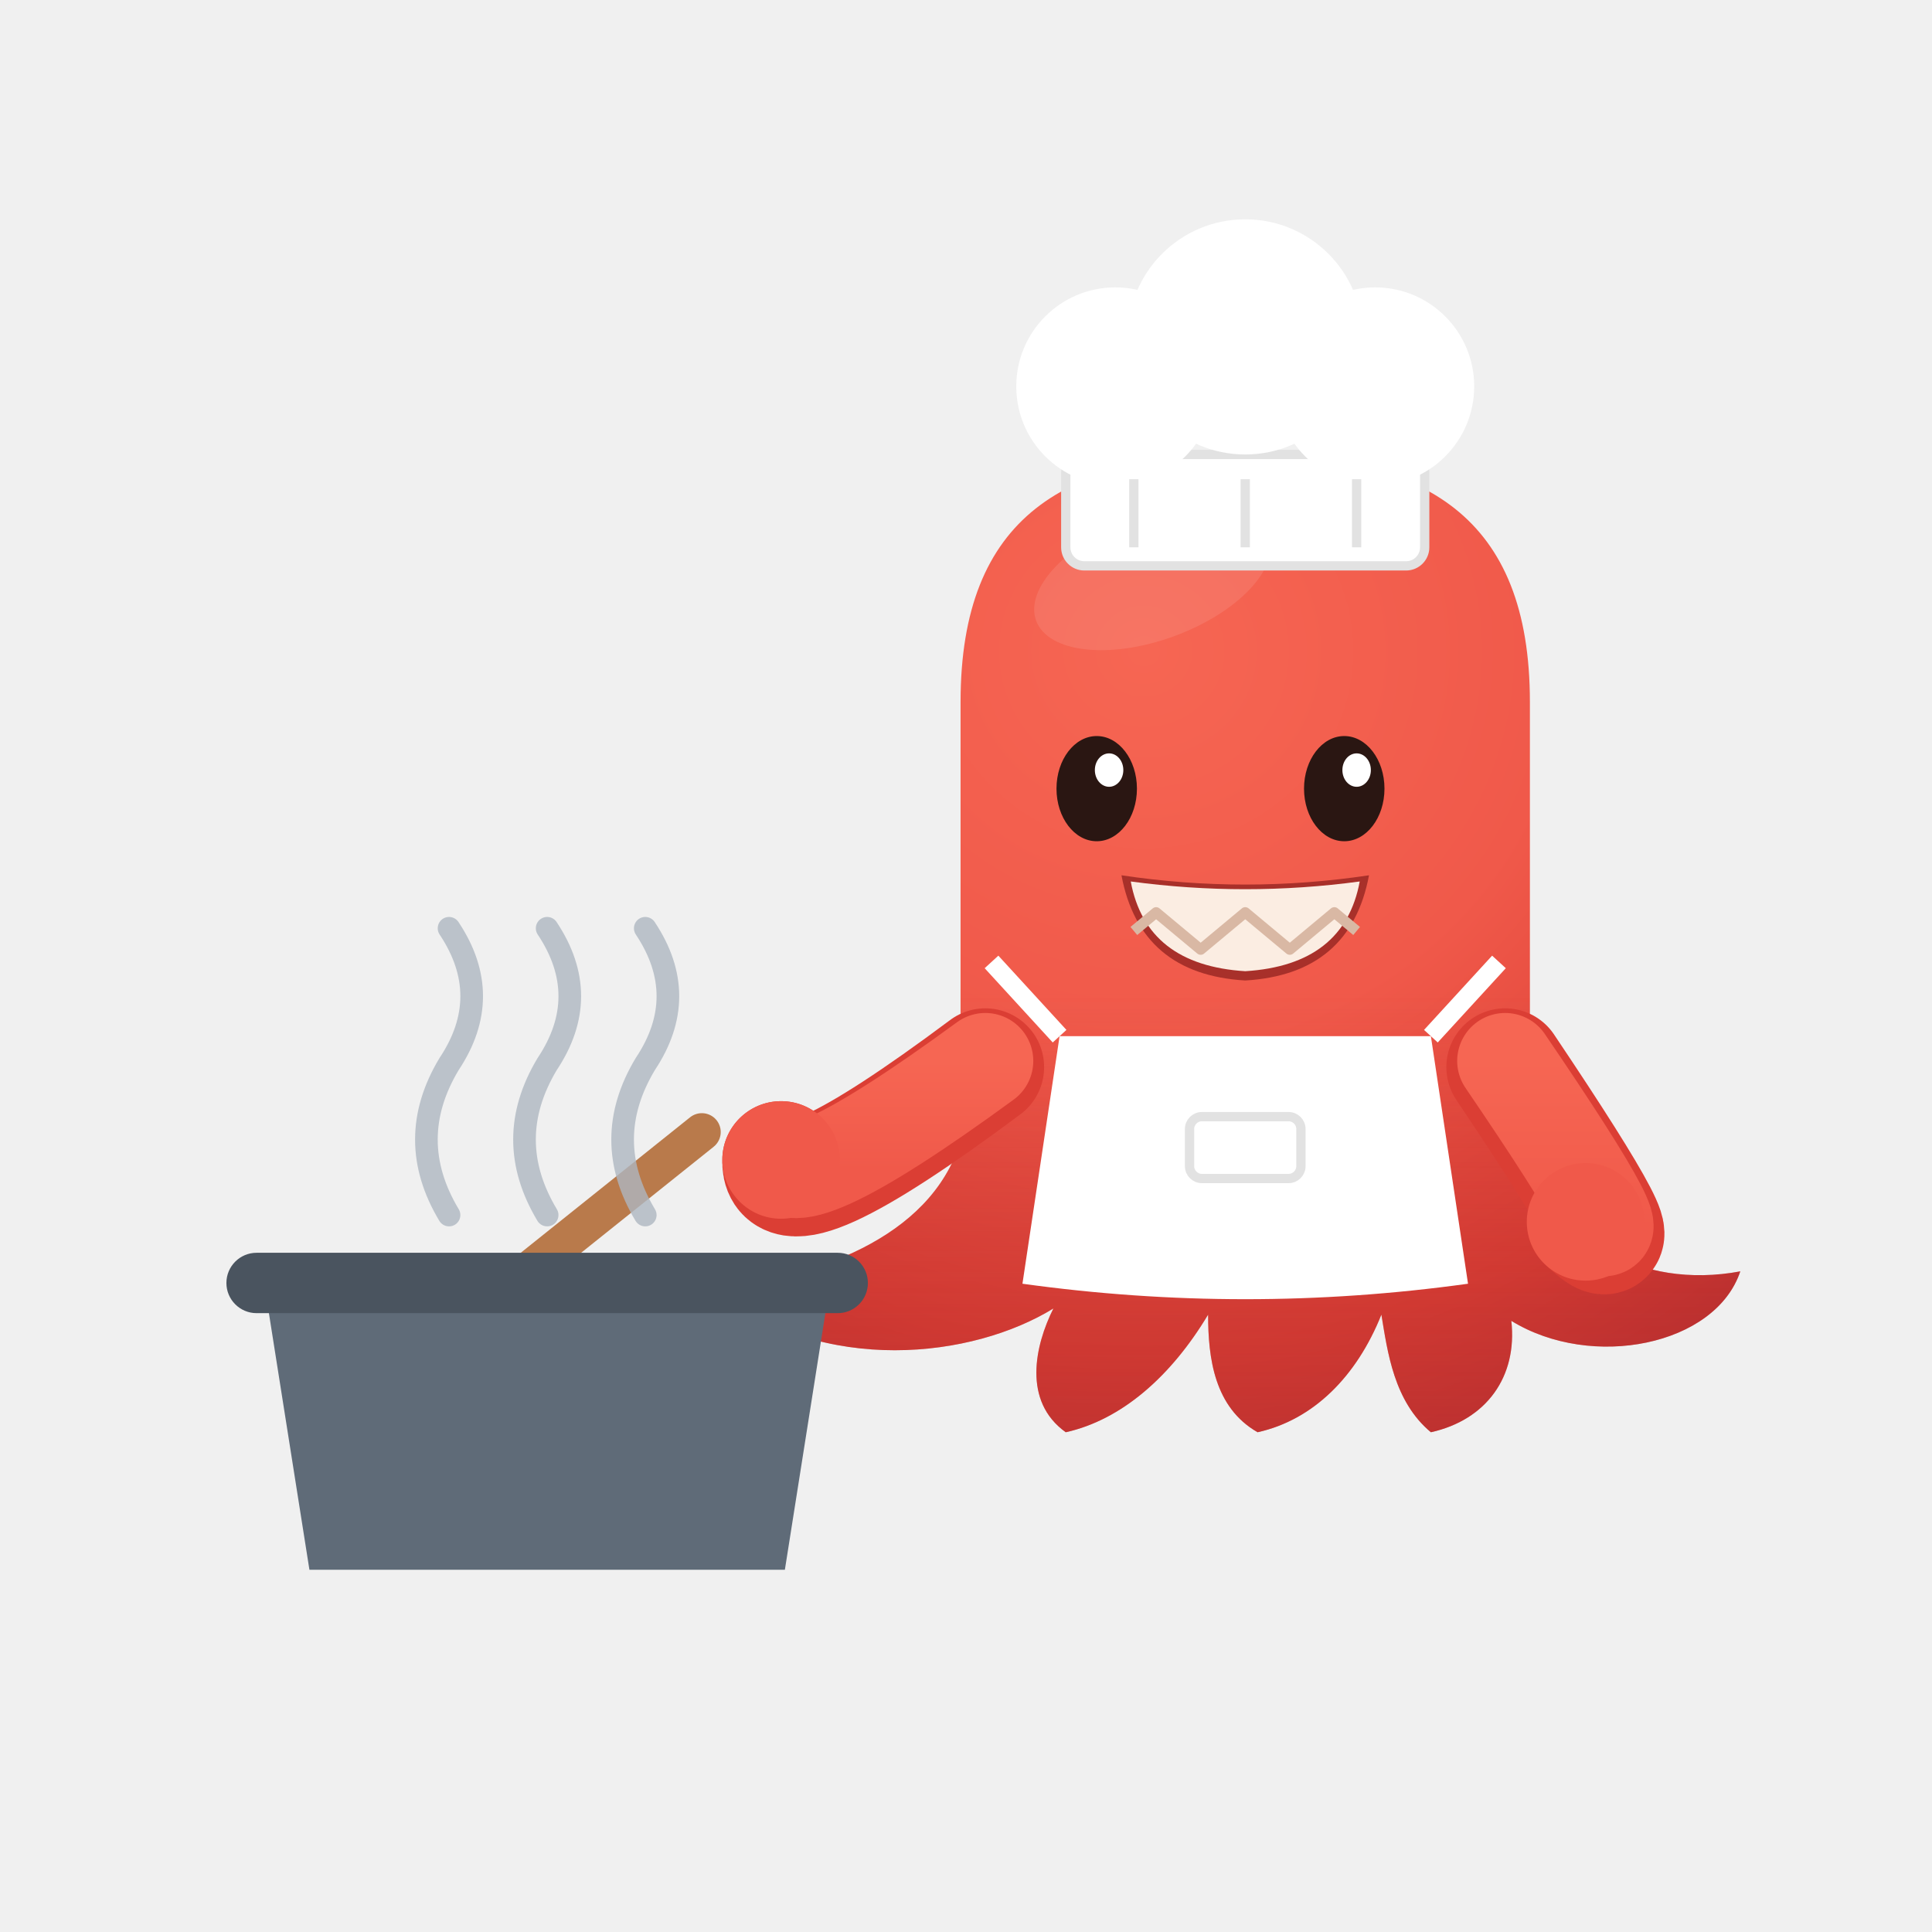
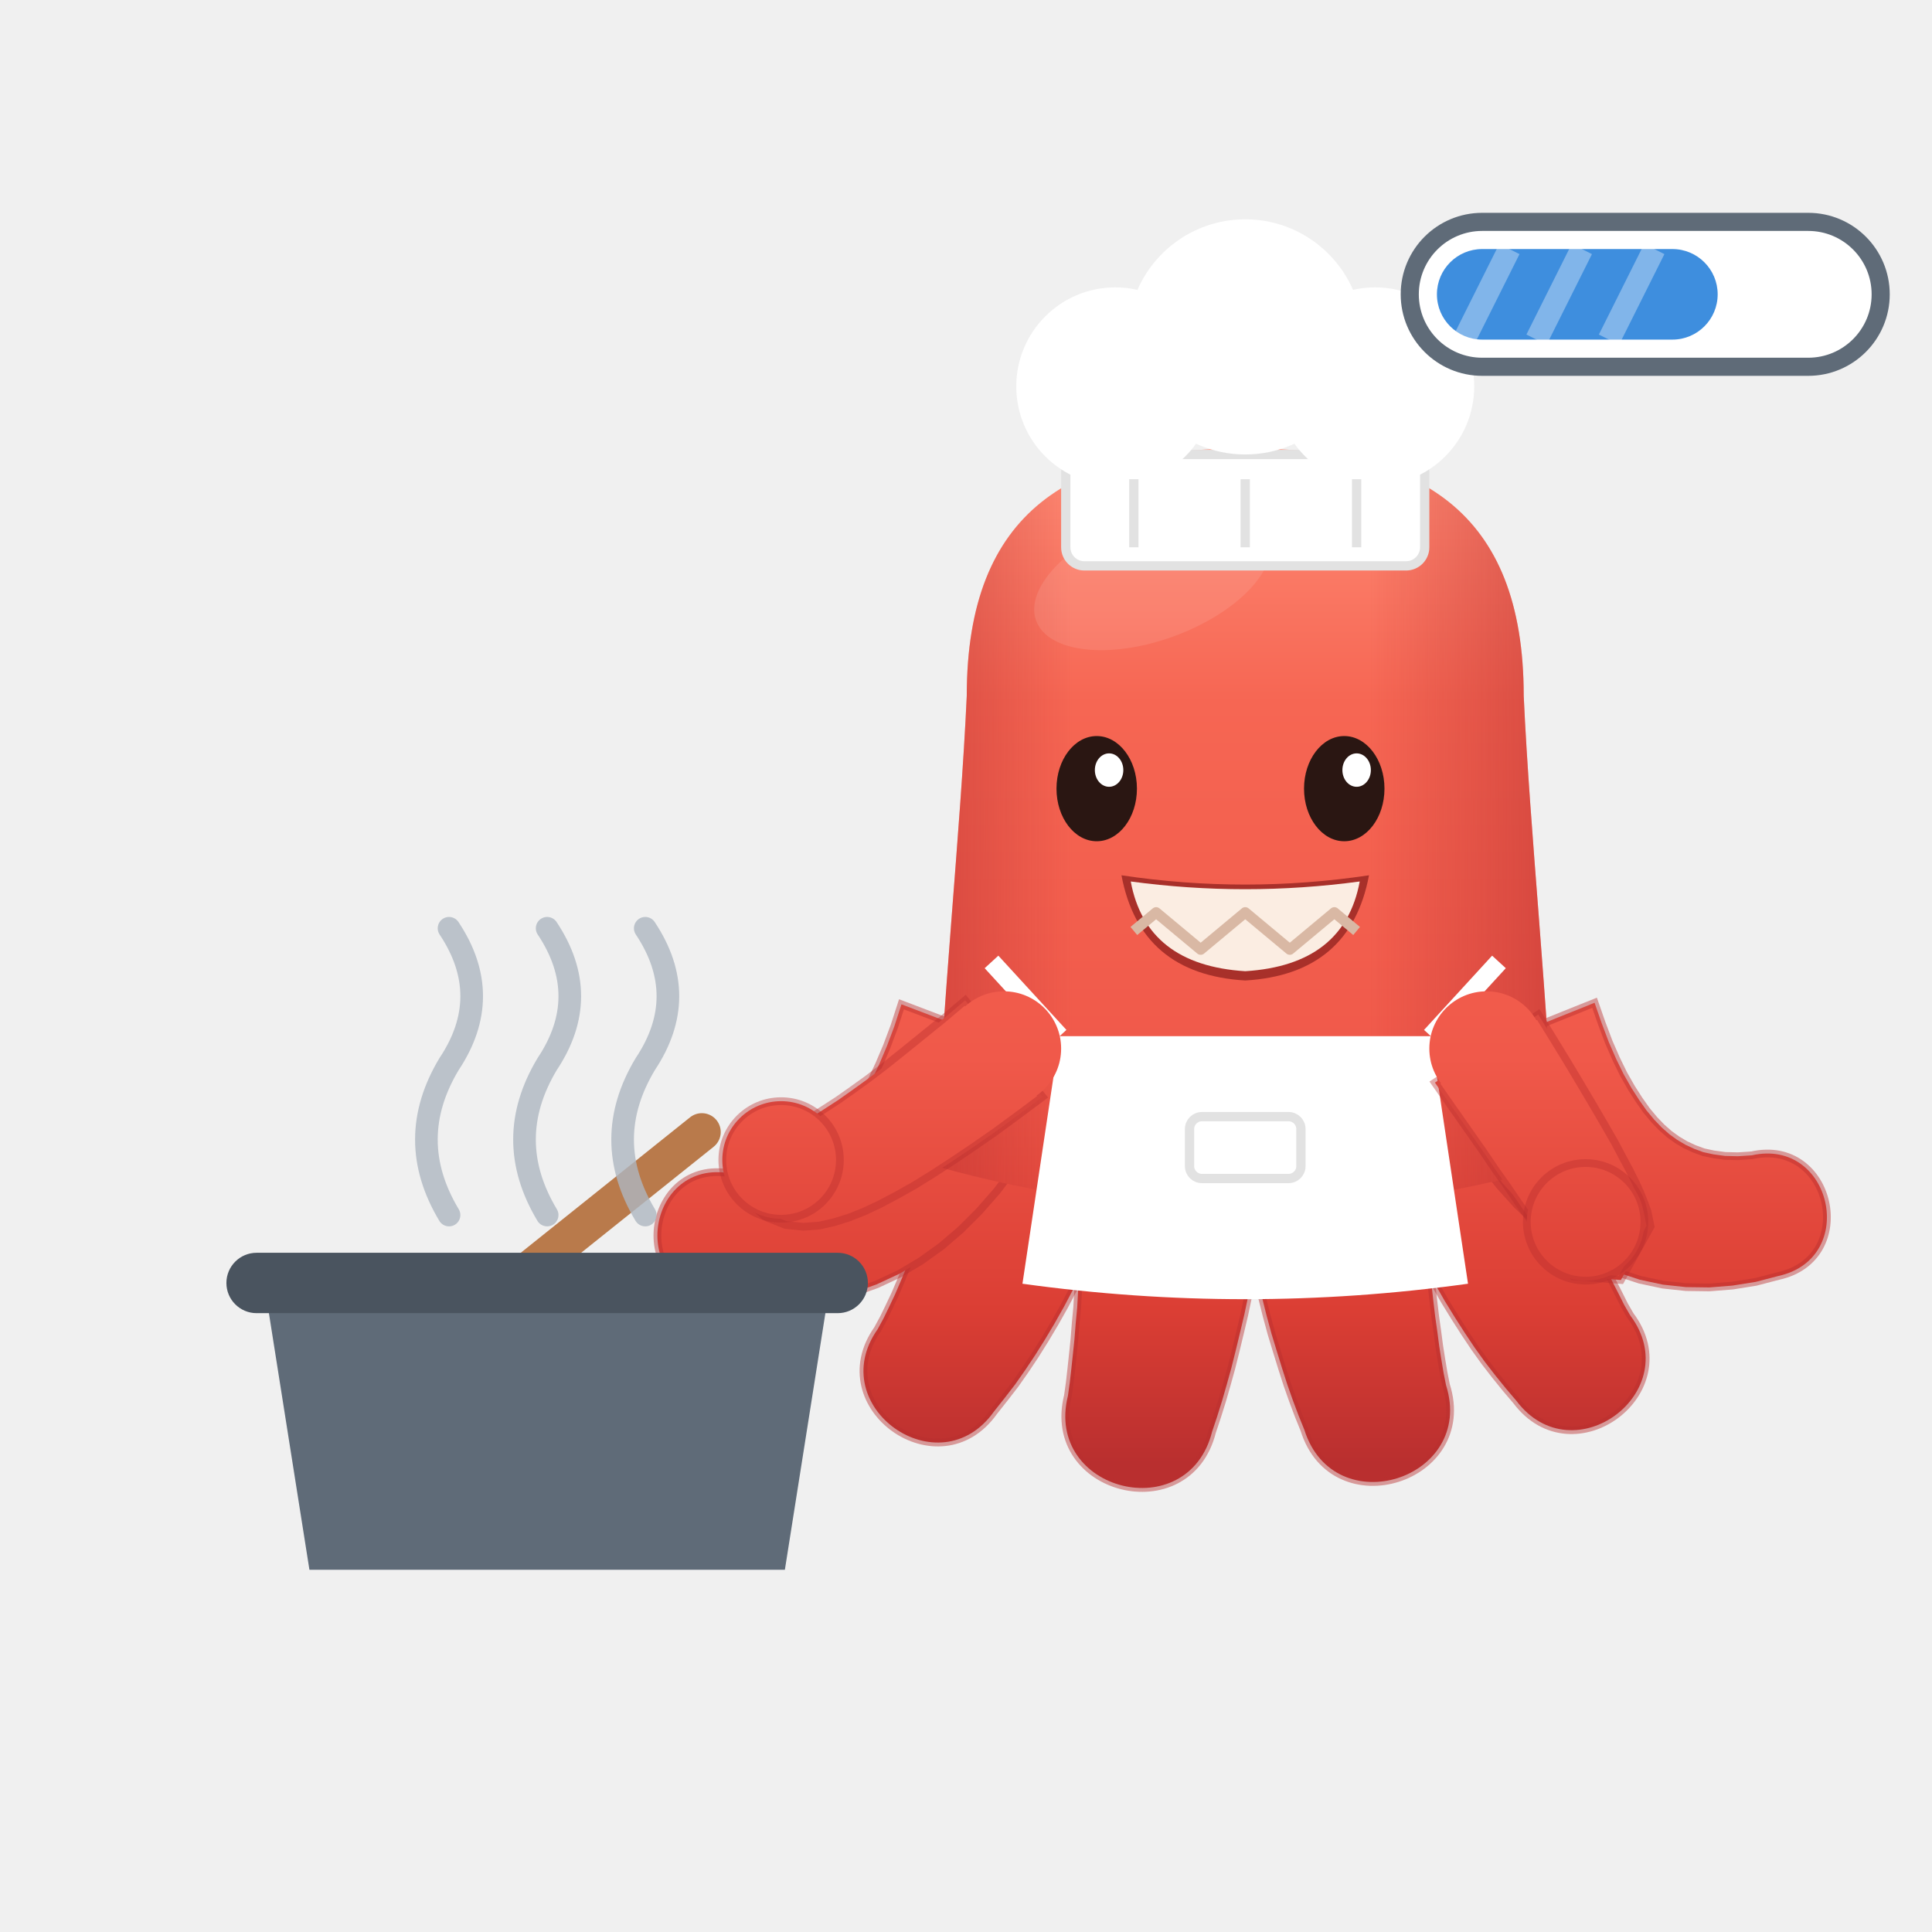
<svg xmlns="http://www.w3.org/2000/svg" viewBox="0 0 512 512" width="512" height="512">
  <defs>
-     <radialGradient id="bodyGrad" cx="0.42" cy="0.2" r="0.9">
-       <stop offset="0" stop-color="#F66653" />
-       <stop offset="0.45" stop-color="#F0594A" />
-       <stop offset="0.8" stop-color="#DB3E34" />
+     <linearGradient id="octoGrad" gradientUnits="userSpaceOnUse" x1="0" y1="-160" x2="0" y2="168">
+       <stop offset="0" stop-color="#FF8C76" />
+       <stop offset="0.25" stop-color="#F66653" />
+       <stop offset="0.6" stop-color="#F0594A" />
+       <stop offset="0.85" stop-color="#DB3E34" />
      <stop offset="1" stop-color="#B92F2F" />
-     </radialGradient>
-     <linearGradient id="hemShade" x1="0" y1="0" x2="0" y2="1">
-       <stop offset="0.55" stop-color="#B92F2F" stop-opacity="0" />
-       <stop offset="1" stop-color="#B92F2F" stop-opacity=".45" />
    </linearGradient>
-     <linearGradient id="armGrad" x1="0" y1="0" x2="0" y2="1">
-       <stop offset="0" stop-color="#F66653" />
-       <stop offset="1" stop-color="#F0594A" />
+     <linearGradient id="sideShade" x1="0" y1="0" x2="1" y2="0">
+       <stop offset="0" stop-color="#B92F2F" stop-opacity=".45" />
+       <stop offset="0.22" stop-color="#B92F2F" stop-opacity="0" />
+       <stop offset="0.7" stop-color="#B92F2F" stop-opacity="0" />
+       <stop offset="1" stop-color="#B92F2F" stop-opacity=".5" />
    </linearGradient>
  </defs>
  <path d="M 186 300 L 136 340" stroke="#B97A4B" stroke-width="10" stroke-linecap="round" />
  <g transform="translate(330 250) rotate(0) scale(0.82 0.82)">
-     <path d="M -92 64   L -92 -78 C -92 -138 -58 -158 0 -158 C 58 -158 92 -138 92 -78 L 92 64   C 98 96 128 112 160 106 C 152 130 112 138 86 122   C 88 140 78 154 60 158 C 48 148 46 132 44 120   C 36 140 22 154 4 158 C -10 150 -12 134 -12 120   C -24 140 -40 154 -58 158 C -72 148 -68 130 -62 118   C -88 134 -136 140 -172 112 C -140 108 -102 96 -92 64 Z" fill="url(#bodyGrad)" />
-     <path d="M -92 64   L -92 -78 C -92 -138 -58 -158 0 -158 C 58 -158 92 -138 92 -78 L 92 64   C 98 96 128 112 160 106 C 152 130 112 138 86 122   C 88 140 78 154 60 158 C 48 148 46 132 44 120   C 36 140 22 154 4 158 C -10 150 -12 134 -12 120   C -24 140 -40 154 -58 158 C -72 148 -68 130 -62 118   C -88 134 -136 140 -172 112 C -140 108 -102 96 -92 64 Z" fill="url(#hemShade)" />
+     <path d="M -52.0 38.2 L -52.0 46.0 L -52.0 53.5 L -52.1 60.8 L -52.2 67.9 L -52.3 74.9 L -52.5 81.6 L -52.7 88.1 L -53.0 94.4 L -53.3 100.5 L -53.6 106.4 L -54.0 112.1 L -54.3 117.6 L -54.8 122.9 L -55.2 128.0 L -55.7 132.8 L -56.2 137.5 L -56.7 141.9 L -57.3 146.2 C -65.0 177.1 -18.5 188.8 -10.7 157.8 L -9.1 153.0 L -7.5 147.9 L -6.0 142.7 L -4.5 137.3 L -3.1 131.7 L -1.7 125.9 L -0.3 120.0 L 1.0 113.8 L 2.3 107.5 L 3.5 100.9 L 4.7 94.2 L 5.9 87.3 L 7.0 80.2 L 8.0 72.9 L 9.1 65.4 L 10.1 57.7 L 11.0 49.8 L 12.0 41.8 Z" fill="url(#octoGrad)" stroke="#B92F2F" stroke-width="2.5" stroke-opacity=".45" />
+     <path d="M -7.9 42.7 L -6.7 50.7 L -5.6 58.6 L -4.3 66.3 L -3.1 73.7 L -1.8 81.0 L -0.4 88.1 L 1.0 94.9 L 2.4 101.6 L 3.9 108.0 L 5.4 114.3 L 6.9 120.3 L 8.5 126.2 L 10.2 131.8 L 11.9 137.3 L 13.6 142.6 L 15.4 147.7 L 17.2 152.5 L 19.1 157.2 C 28.7 187.7 74.5 173.2 64.9 142.8 L 64.1 138.8 L 63.4 134.6 L 62.7 130.2 L 62.1 125.6 L 61.4 120.7 L 60.8 115.6 L 60.2 110.3 L 59.7 104.7 L 59.1 99.0 L 58.6 93.0 L 58.2 86.8 L 57.7 80.4 L 57.4 73.8 L 57.0 66.9 L 56.7 59.8 L 56.4 52.6 L 56.1 45.1 L 55.9 37.3 Z" fill="url(#octoGrad)" stroke="#B92F2F" stroke-width="2.5" stroke-opacity=".45" />
+     <path d="M -88.0 28.1 L -89.5 35.3 L -91.0 42.3 L -92.5 49.1 L -94.1 55.6 L -95.7 62.0 L -97.4 68.1 L -99.1 74.0 L -100.7 79.7 L -102.5 85.2 L -104.2 90.5 L -106.0 95.5 L -107.8 100.3 L -109.6 105.0 L -111.4 109.3 L -113.2 113.5 L -115.1 117.5 L -116.9 121.2 L -118.8 124.7 C -136.4 149.7 -98.9 176.3 -81.2 151.3 L -77.8 147.0 L -74.4 142.6 L -71.1 137.9 L -67.9 133.1 L -64.7 128.0 L -61.6 122.8 L -58.5 117.3 L -55.5 111.6 L -52.5 105.8 L -49.6 99.7 L -46.8 93.5 L -43.9 87.0 L -41.2 80.3 L -38.5 73.4 L -35.8 66.4 L -33.2 59.1 L -30.6 51.6 L -28.0 43.9 Z" fill="url(#octoGrad)" stroke="#B92F2F" stroke-width="2.5" stroke-opacity=".45" />
+     <path d="M 32.3 45.0 L 35.1 52.4 L 37.9 59.6 L 40.7 66.7 L 43.6 73.5 L 46.5 80.1 L 49.4 86.5 L 52.3 92.7 L 55.3 98.7 L 58.4 104.6 L 61.4 110.2 L 64.5 115.6 L 67.7 120.8 L 70.9 125.8 L 74.1 130.6 L 77.4 135.2 L 80.8 139.6 L 84.2 143.8 L 87.6 147.8 C 106.0 172.3 142.8 144.7 124.4 120.2 L 122.5 116.9 L 120.7 113.3 L 118.8 109.6 L 116.9 105.6 L 115.1 101.4 L 113.2 97.0 L 111.3 92.4 L 109.5 87.5 L 107.6 82.4 L 105.8 77.2 L 104.0 71.6 L 102.2 65.9 L 100.4 60.0 L 98.6 53.8 L 96.8 47.4 L 95.1 40.8 L 93.4 34.0 L 91.7 27.0 Z" fill="url(#octoGrad)" stroke="#B92F2F" stroke-width="2.5" stroke-opacity=".45" />
+     <path d="M -111.1 19.7 L -113.4 26.8 L -115.8 33.2 L -118.3 39.1 L -120.8 44.4 L -123.4 49.2 L -126.0 53.4 L -128.7 57.2 L -131.4 60.5 L -134.1 63.3 L -136.9 65.8 L -139.8 68.0 L -142.7 69.8 L -145.9 71.3 L -149.4 72.6 L -153.1 73.6 L -157.2 74.2 L -161.7 74.4 L -166.6 74.3 C -192.8 69.8 -199.6 109.2 -173.4 113.7 L -165.6 115.3 L -157.7 116.2 L -149.9 116.4 L -142.0 116.0 L -134.3 114.8 L -126.6 112.9 L -119.1 110.2 L -111.8 106.8 L -104.9 102.7 L -98.2 97.9 L -91.9 92.5 L -86.0 86.6 L -80.3 80.1 L -75.0 73.1 L -70.1 65.6 L -65.4 57.6 L -61.0 49.2 L -56.9 40.3 Z" fill="url(#octoGrad)" stroke="#B92F2F" stroke-width="2.5" stroke-opacity=".45" />
+     <path d="M 59.1 40.8 L 63.2 49.2 L 67.6 57.2 L 72.2 64.7 L 77.1 71.8 L 82.3 78.4 L 87.8 84.5 L 93.7 90.1 L 99.9 95.1 L 106.4 99.5 L 113.2 103.3 L 120.2 106.3 L 127.5 108.7 L 135.0 110.3 L 142.5 111.1 L 150.0 111.2 L 157.5 110.6 L 165.0 109.4 L 172.3 107.5 C 198.3 101.8 189.6 62.7 163.7 68.5 L 159.2 68.8 L 155.1 68.7 L 151.4 68.2 L 148.1 67.5 L 145.1 66.4 L 142.3 65.1 L 139.6 63.5 L 137.1 61.7 L 134.6 59.5 L 132.2 57.0 L 129.7 54.0 L 127.3 50.6 L 124.8 46.7 L 122.3 42.3 L 119.9 37.4 L 117.5 31.9 L 115.2 25.8 L 112.9 19.2 Z" fill="url(#octoGrad)" stroke="#B92F2F" stroke-width="2.5" stroke-opacity=".45" />
+     <path d="M -100 72 C -98 20 -92 -36 -90 -80 C -90 -140 -56 -160 0 -160   C 56 -160 90 -140 90 -80 C 92 -36 98 20 100 72 Q 0 100 -100 72 Z" fill="url(#octoGrad)" />
+     <path d="M -100 72 C -98 20 -92 -36 -90 -80 C -90 -140 -56 -160 0 -160   C 56 -160 90 -140 90 -80 C 92 -36 98 20 100 72 Q 0 100 -100 72 Z" fill="url(#sideShade)" />
    <ellipse cx="-30" cy="-118" rx="40" ry="20" fill="#fff" opacity=".10" transform="rotate(-20 -30 -118)" />
    <path d="M -60 30 L 60 30 L 72 110 Q 0 120 -72 110 Z" fill="#fff" />
    <path d="M -60 30 L -82 6 M 60 30 L 82 6" stroke="#fff" stroke-width="6" />
    <rect x="-18" y="56" width="36" height="20" rx="4" fill="none" stroke="#E2E2E2" stroke-width="3" />
    <ellipse cx="-48" cy="-50" rx="13" ry="17" fill="#2A1612" />
    <ellipse cx="-44" cy="-56" rx="4.6" ry="5.4" fill="#FFFFFF" />
    <ellipse cx="32" cy="-50" rx="13" ry="17" fill="#2A1612" />
    <ellipse cx="36" cy="-56" rx="4.6" ry="5.4" fill="#FFFFFF" />
    <path d="M -40 -22 Q 0 -16 40 -22 Q 34 10 0 12 Q -34 10 -40 -22 Z" fill="#A8302A" />
    <path d="M -37 -20 Q 0 -15 37 -20 Q 32 7 0 9 Q -32 7 -37 -20 Z" fill="#FBEDE2" />
    <path d="M -36 -4 L -28.8 -10 L -21.6 -4 L -14.4 2 L -7.2 -4 L 0 -10 L 7.2 -4 L 14.4 2 L 21.6 -4 L 28.8 -10 L 36 -4" fill="none" stroke="#D9B8A4" stroke-width="3.4" stroke-linejoin="round" />
    <rect x="-58" y="-158" width="116" height="36" rx="6" fill="#fff" stroke="#E2E2E2" stroke-width="3" />
    <circle cx="-42" cy="-180" r="32" fill="#fff" />
    <circle cx="0" cy="-196" r="38" fill="#fff" />
    <circle cx="42" cy="-180" r="32" fill="#fff" />
    <path d="M -36 -150 L -36 -128 M 0 -150 L 0 -128 M 36 -150 L 36 -128" stroke="#E2E2E2" stroke-width="3" />
-     <path d="M -84 40 Q -151 90 -150 70" fill="none" stroke="#DB3E34" stroke-width="38" stroke-linecap="round" />
-     <path d="M -84 38 Q -151 87 -150 68" fill="none" stroke="url(#armGrad)" stroke-width="31" stroke-linecap="round" />
-     <circle cx="-150" cy="70" r="19" fill="#F0594A" />
-     <path d="M 84 40 Q 131 110 110 90" fill="none" stroke="#DB3E34" stroke-width="38" stroke-linecap="round" />
-     <path d="M 84 38 Q 131 107 110 88" fill="none" stroke="url(#armGrad)" stroke-width="31" stroke-linecap="round" />
-     <circle cx="110" cy="90" r="19" fill="#F0594A" />
+     <path d="M -90.5 18.4 L -97.7 24.5 L -104.5 30.0 L -110.8 35.1 L -116.7 39.8 L -122.1 43.9 L -127.1 47.5 L -131.5 50.6 L -135.5 53.2 L -138.8 55.3 L -141.6 56.9 L -143.6 58.0 L -144.6 58.6 L -144.5 58.9 L -142.9 59.3 L -139.8 60.7 L -136.7 63.6 L -135.2 66.7 L -135.1 68.5 C -137.1 48.7 -166.9 51.6 -164.9 71.5 L -163.9 77.2 L -160.7 83.4 L -155.1 88.4 L -148.6 91.0 L -142.8 91.6 L -137.6 91.2 L -132.8 90.1 L -128.0 88.6 L -123.2 86.7 L -118.1 84.3 L -112.8 81.5 L -107.1 78.3 L -101.1 74.6 L -94.8 70.5 L -88.1 66.0 L -80.9 61.0 L -73.4 55.5 L -65.5 49.6 Z" fill="url(#octoGrad)" stroke="#B92F2F" stroke-width="2.5" stroke-opacity=".4" />
+     <circle cx="-78" cy="34" r="18.5" fill="url(#octoGrad)" />
+     <circle cx="-150" cy="70" r="19" fill="url(#octoGrad)" stroke="#B92F2F" stroke-width="2.5" stroke-opacity=".4" />
+     <path d="M 61.3 45.0 L 66.8 52.9 L 72.0 60.3 L 76.7 67.0 L 80.9 73.2 L 84.8 78.7 L 88.2 83.7 L 91.2 88.0 L 93.7 91.7 L 95.8 94.7 L 97.4 97.0 L 98.5 98.5 L 98.9 98.7 L 98.5 95.9 L 107.9 79.5 L 122.3 80.4 L 123.5 81.7 L 122.8 81.3 L 121.1 80.0 C 107.8 65.1 85.5 85.2 98.9 100.0 L 100.8 102.6 L 102.8 104.9 L 106.0 107.6 L 121.4 108.8 L 131.0 91.5 L 130.0 86.6 L 128.9 83.6 L 127.7 80.6 L 126.2 77.3 L 124.3 73.5 L 122.0 69.2 L 119.4 64.3 L 116.3 58.9 L 112.8 52.9 L 108.9 46.3 L 104.6 39.1 L 99.9 31.4 L 94.7 23.0 Z" fill="url(#octoGrad)" stroke="#B92F2F" stroke-width="2.5" stroke-opacity=".4" />
+     <circle cx="78" cy="34" r="18.5" fill="url(#octoGrad)" />
+     <circle cx="110" cy="90" r="19" fill="url(#octoGrad)" stroke="#B92F2F" stroke-width="2.5" stroke-opacity=".4" />
  </g>
  <path d="M 70 340 L 220 340 L 208 416 L 82 416 Z" fill="#5F6B78" />
  <rect x="60" y="332" width="170" height="16" rx="8" fill="#4A545F" />
  <path d="M 119 322 Q 107 302 119 282 Q 131 264 119 246" stroke="#AEB7C1" stroke-width="6" fill="none" stroke-linecap="round" opacity=".8" />
  <path d="M 145 322 Q 133 302 145 282 Q 157 264 145 246" stroke="#AEB7C1" stroke-width="6" fill="none" stroke-linecap="round" opacity=".8" />
  <path d="M 171 322 Q 159 302 171 282 Q 183 264 171 246" stroke="#AEB7C1" stroke-width="6" fill="none" stroke-linecap="round" opacity=".8" />
+   <g transform="translate(436 78) scale(1.2)">
+     <rect x="-52" y="-16" width="104" height="32" rx="16" fill="#fff" stroke="#5F6B78" stroke-width="4" />
+     <rect x="-46" y="-10" width="62" height="20" rx="10" fill="#3E8EDE" />
+     <path d="M -30 -10 l -10 20 M -14 -10 l -10 20 M 2 -10 l -10 20" stroke="#fff" stroke-width="5" opacity=".35" />
+   </g>
</svg>
